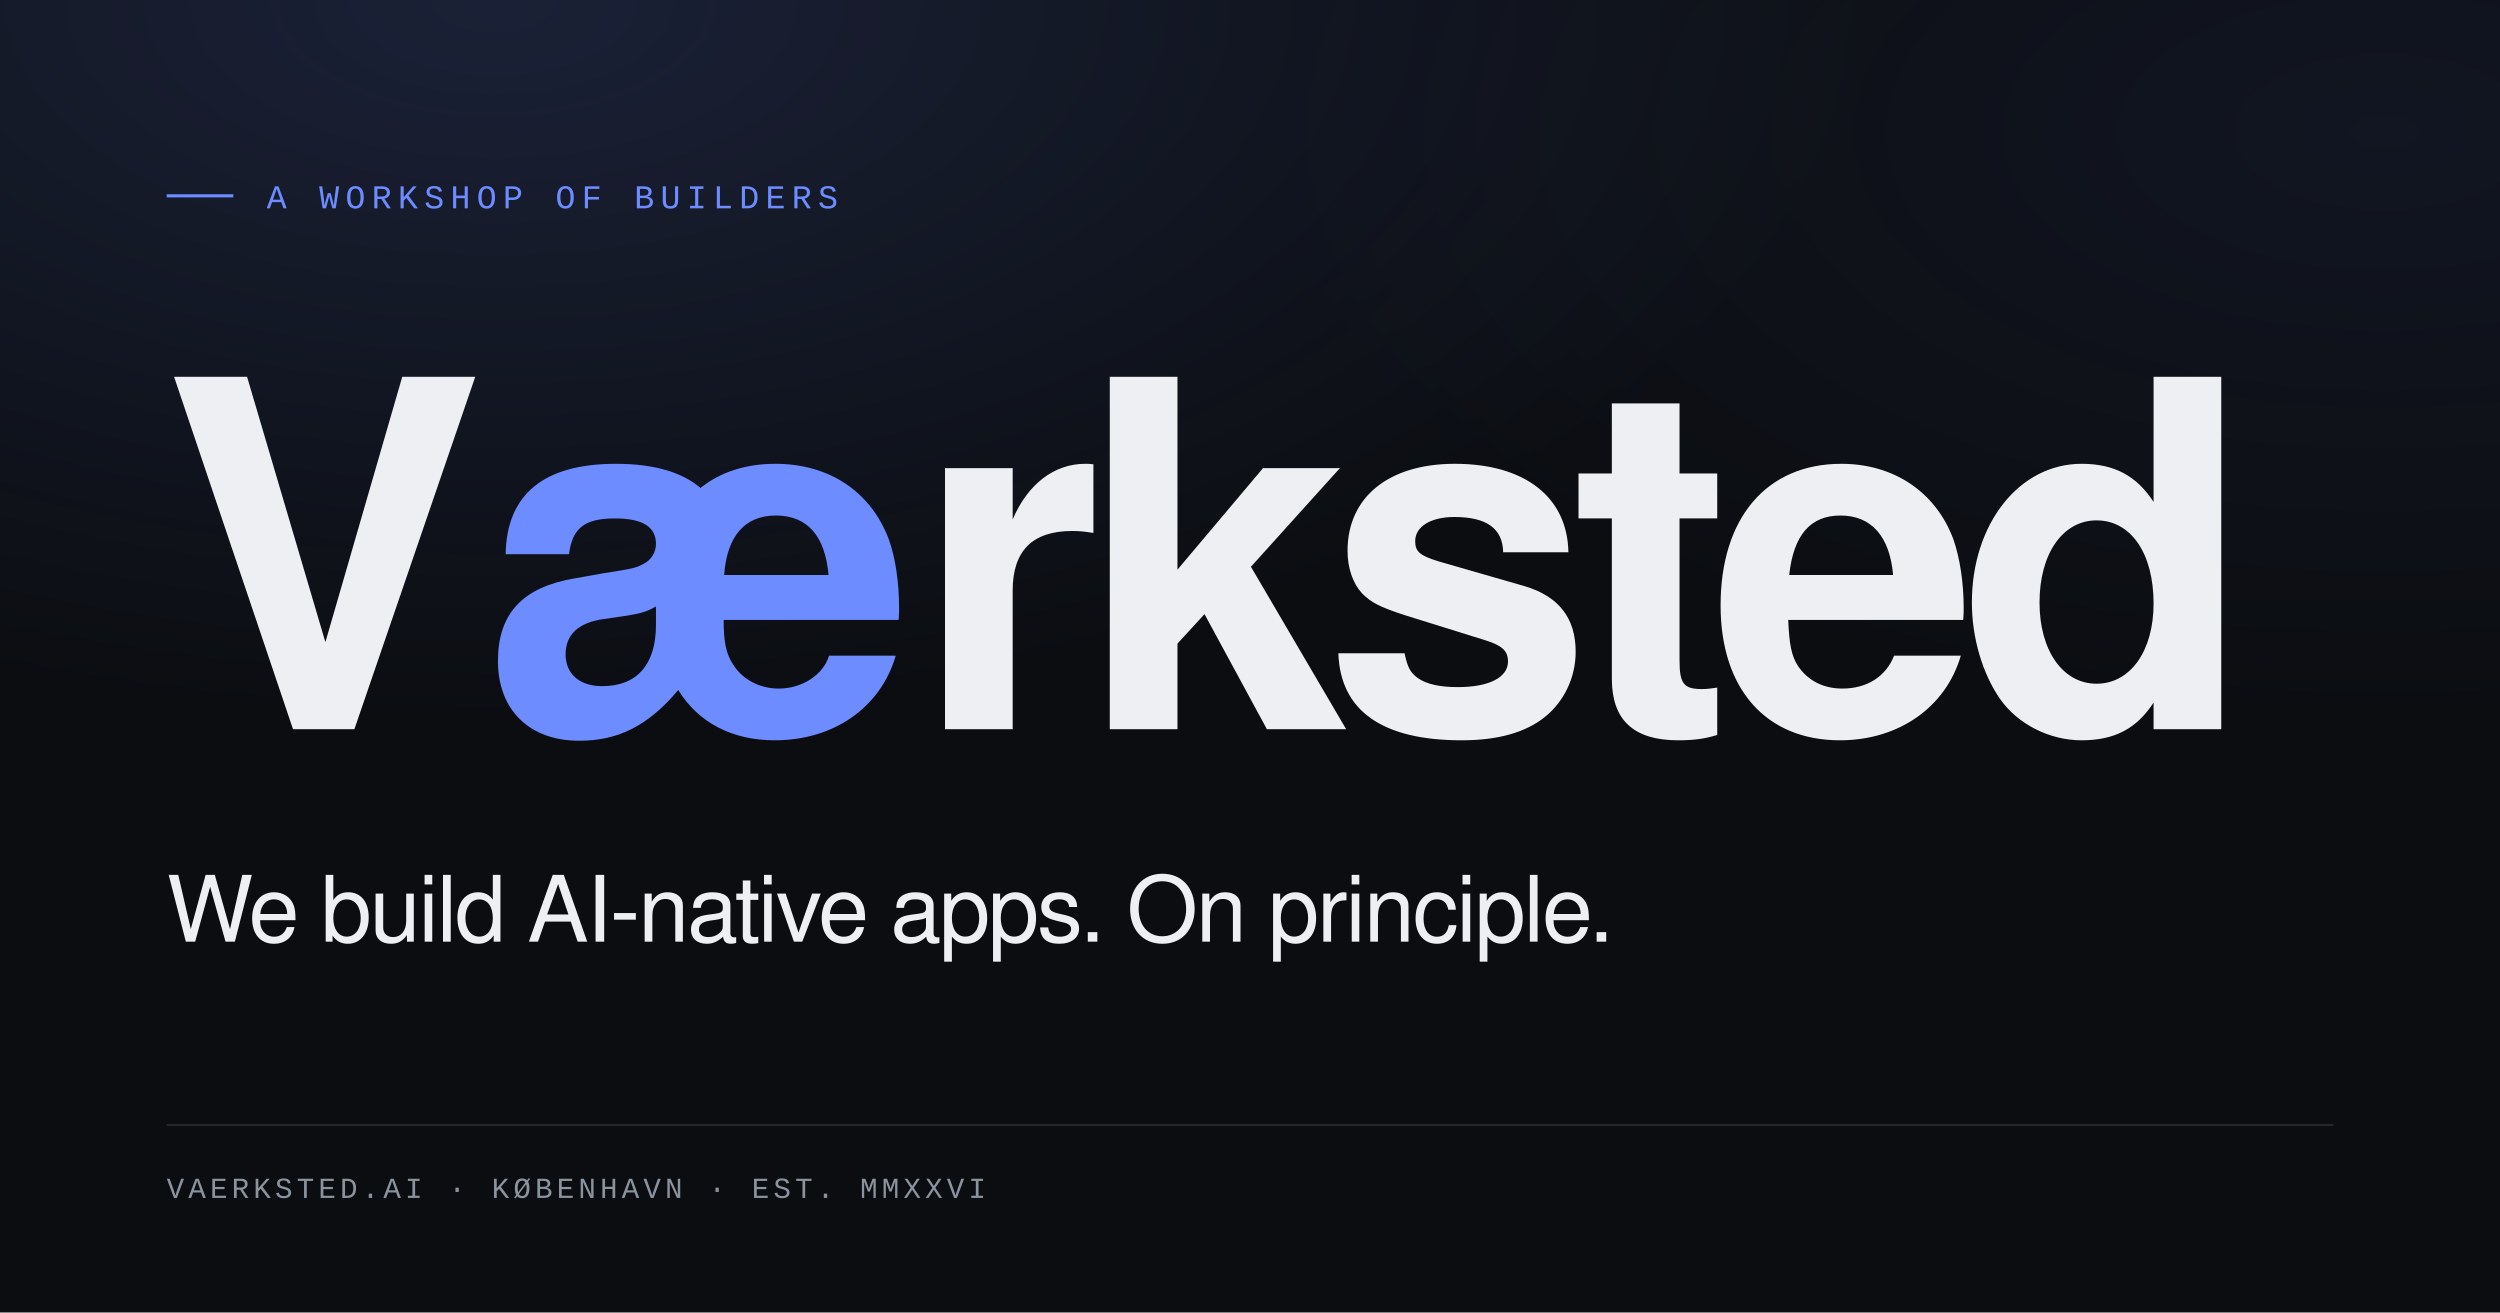
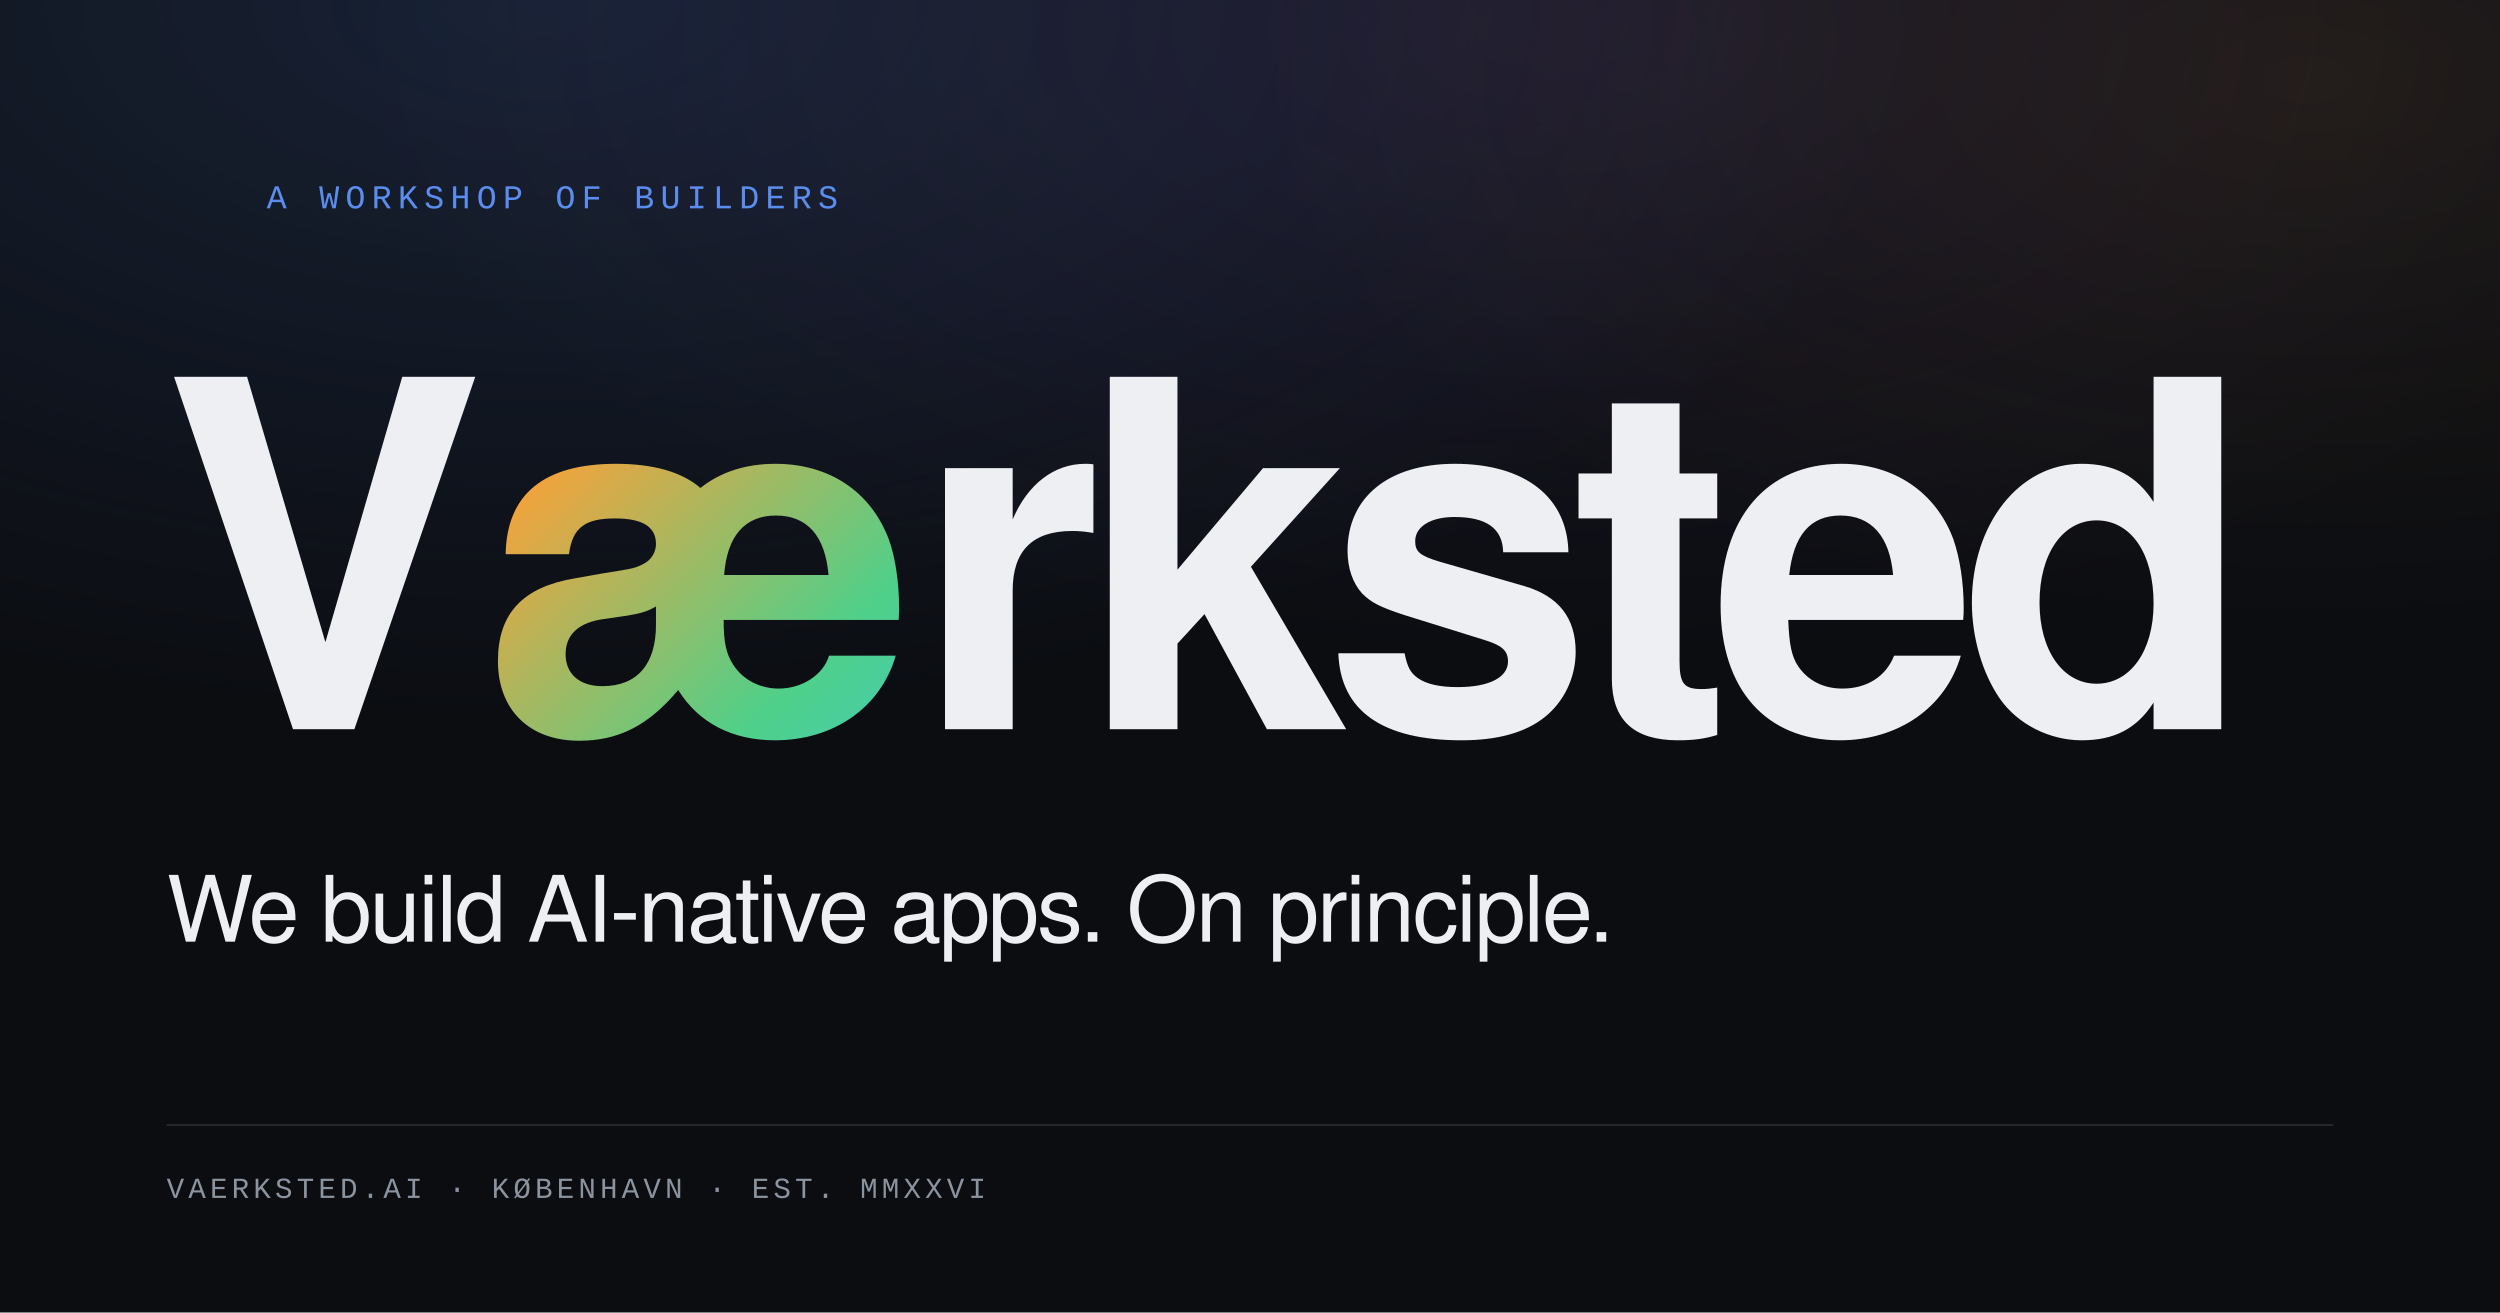
<svg xmlns="http://www.w3.org/2000/svg" viewBox="0 0 1200 630" width="1200" height="630">
  <defs>
-     <radialGradient id="glow1" cx="20%" cy="0%" r="55%">
-       <stop offset="0%" stop-color="#6C8CFF" stop-opacity="0.16" />
-       <stop offset="100%" stop-color="#6C8CFF" stop-opacity="0" />
+     <radialGradient id="glow1" cx="22%" cy="0%" r="55%">
+       <stop offset="0%" stop-color="#5B8DEF" stop-opacity="0.16" />
+       <stop offset="100%" stop-color="#5B8DEF" stop-opacity="0" />
    </radialGradient>
-     <radialGradient id="glow2" cx="95%" cy="10%" r="45%">
-       <stop offset="0%" stop-color="#6C8CFF" stop-opacity="0.07" />
-       <stop offset="100%" stop-color="#6C8CFF" stop-opacity="0" />
+     <radialGradient id="glow2" cx="62%" cy="2%" r="48%">
+       <stop offset="0%" stop-color="#B07CF6" stop-opacity="0.10" />
+       <stop offset="100%" stop-color="#B07CF6" stop-opacity="0" />
    </radialGradient>
+     <radialGradient id="glow3" cx="92%" cy="6%" r="42%">
+       <stop offset="0%" stop-color="#F2A33C" stop-opacity="0.08" />
+       <stop offset="100%" stop-color="#F2A33C" stop-opacity="0" />
+     </radialGradient>
+     <linearGradient id="bifrost" x1="0" y1="0" x2="1" y2="0.18">
+       <stop offset="0%" stop-color="#F26D6D" />
+       <stop offset="22%" stop-color="#F2A33C" />
+       <stop offset="44%" stop-color="#4FD08A" />
+       <stop offset="64%" stop-color="#38C5E0" />
+       <stop offset="82%" stop-color="#5B8DEF" />
+       <stop offset="100%" stop-color="#B07CF6" />
+     </linearGradient>
    <pattern id="grid" width="72" height="72" patternUnits="userSpaceOnUse">
      <path d="M 72 0 L 0 0 0 72" fill="none" stroke="#EDEFF3" stroke-opacity="0.07" stroke-width="1" />
    </pattern>
    <linearGradient id="gridFade" x1="0" y1="0" x2="0" y2="1">
      <stop offset="0%" stop-color="#000" stop-opacity="1" />
      <stop offset="70%" stop-color="#000" stop-opacity="0" />
    </linearGradient>
    <mask id="gridMask">
      <rect width="1200" height="630" fill="url(#gridFade)" />
    </mask>
  </defs>
  <rect width="1200" height="630" fill="#0B0D11" />
  <rect width="1200" height="630" fill="url(#grid)" mask="url(#gridMask)" />
  <rect width="1200" height="630" fill="url(#glow1)" />
  <rect width="1200" height="630" fill="url(#glow2)" />
+   <rect width="1200" height="630" fill="url(#glow3)" />
  <g transform="translate(80, 80)">
-     <line x1="0" y1="14" x2="32" y2="14" stroke="#6C8CFF" stroke-width="1.5" />
-     <text x="48" y="20" font-family="'JetBrains Mono', 'Courier New', monospace" font-size="16" font-weight="500" letter-spacing="3" fill="#6C8CFF">A WORKSHOP OF BUILDERS</text>
+     <line x1="0" y1="14" x2="32" y2="14" stroke="url(#bifrost)" stroke-width="2" />
+     <text x="48" y="20" font-family="'JetBrains Mono', 'Courier New', monospace" font-size="16" font-weight="500" letter-spacing="3" fill="#5B8DEF">A WORKSHOP OF BUILDERS</text>
  </g>
-   <text x="78" y="350" font-family="'Space Grotesk', 'Segoe UI', Helvetica, Arial, sans-serif" font-size="232" font-weight="600" fill="#EDEFF3" letter-spacing="-10">V<tspan fill="#6C8CFF">æ</tspan>rksted</text>
+   <text x="78" y="350" font-family="'Space Grotesk', 'Segoe UI', Helvetica, Arial, sans-serif" font-size="232" font-weight="600" fill="#EDEFF3" letter-spacing="-10">V<tspan fill="url(#bifrost)">æ</tspan>rksted</text>
  <text x="80" y="452" font-family="'Space Grotesk', 'Segoe UI', Helvetica, Arial, sans-serif" font-size="44" font-weight="400" letter-spacing="-1" fill="#EDEFF3">We build AI-native apps. On principle.</text>
  <line x1="80" y1="540" x2="1120" y2="540" stroke="#EDEFF3" stroke-opacity="0.12" stroke-width="1" />
  <g transform="translate(80, 575)">
    <text x="0" y="0" font-family="'JetBrains Mono', 'Courier New', monospace" font-size="14" letter-spacing="2" fill="#8B939F">VAERKSTED.AI · KØBENHAVN · EST. MMXXVI</text>
  </g>
</svg>
